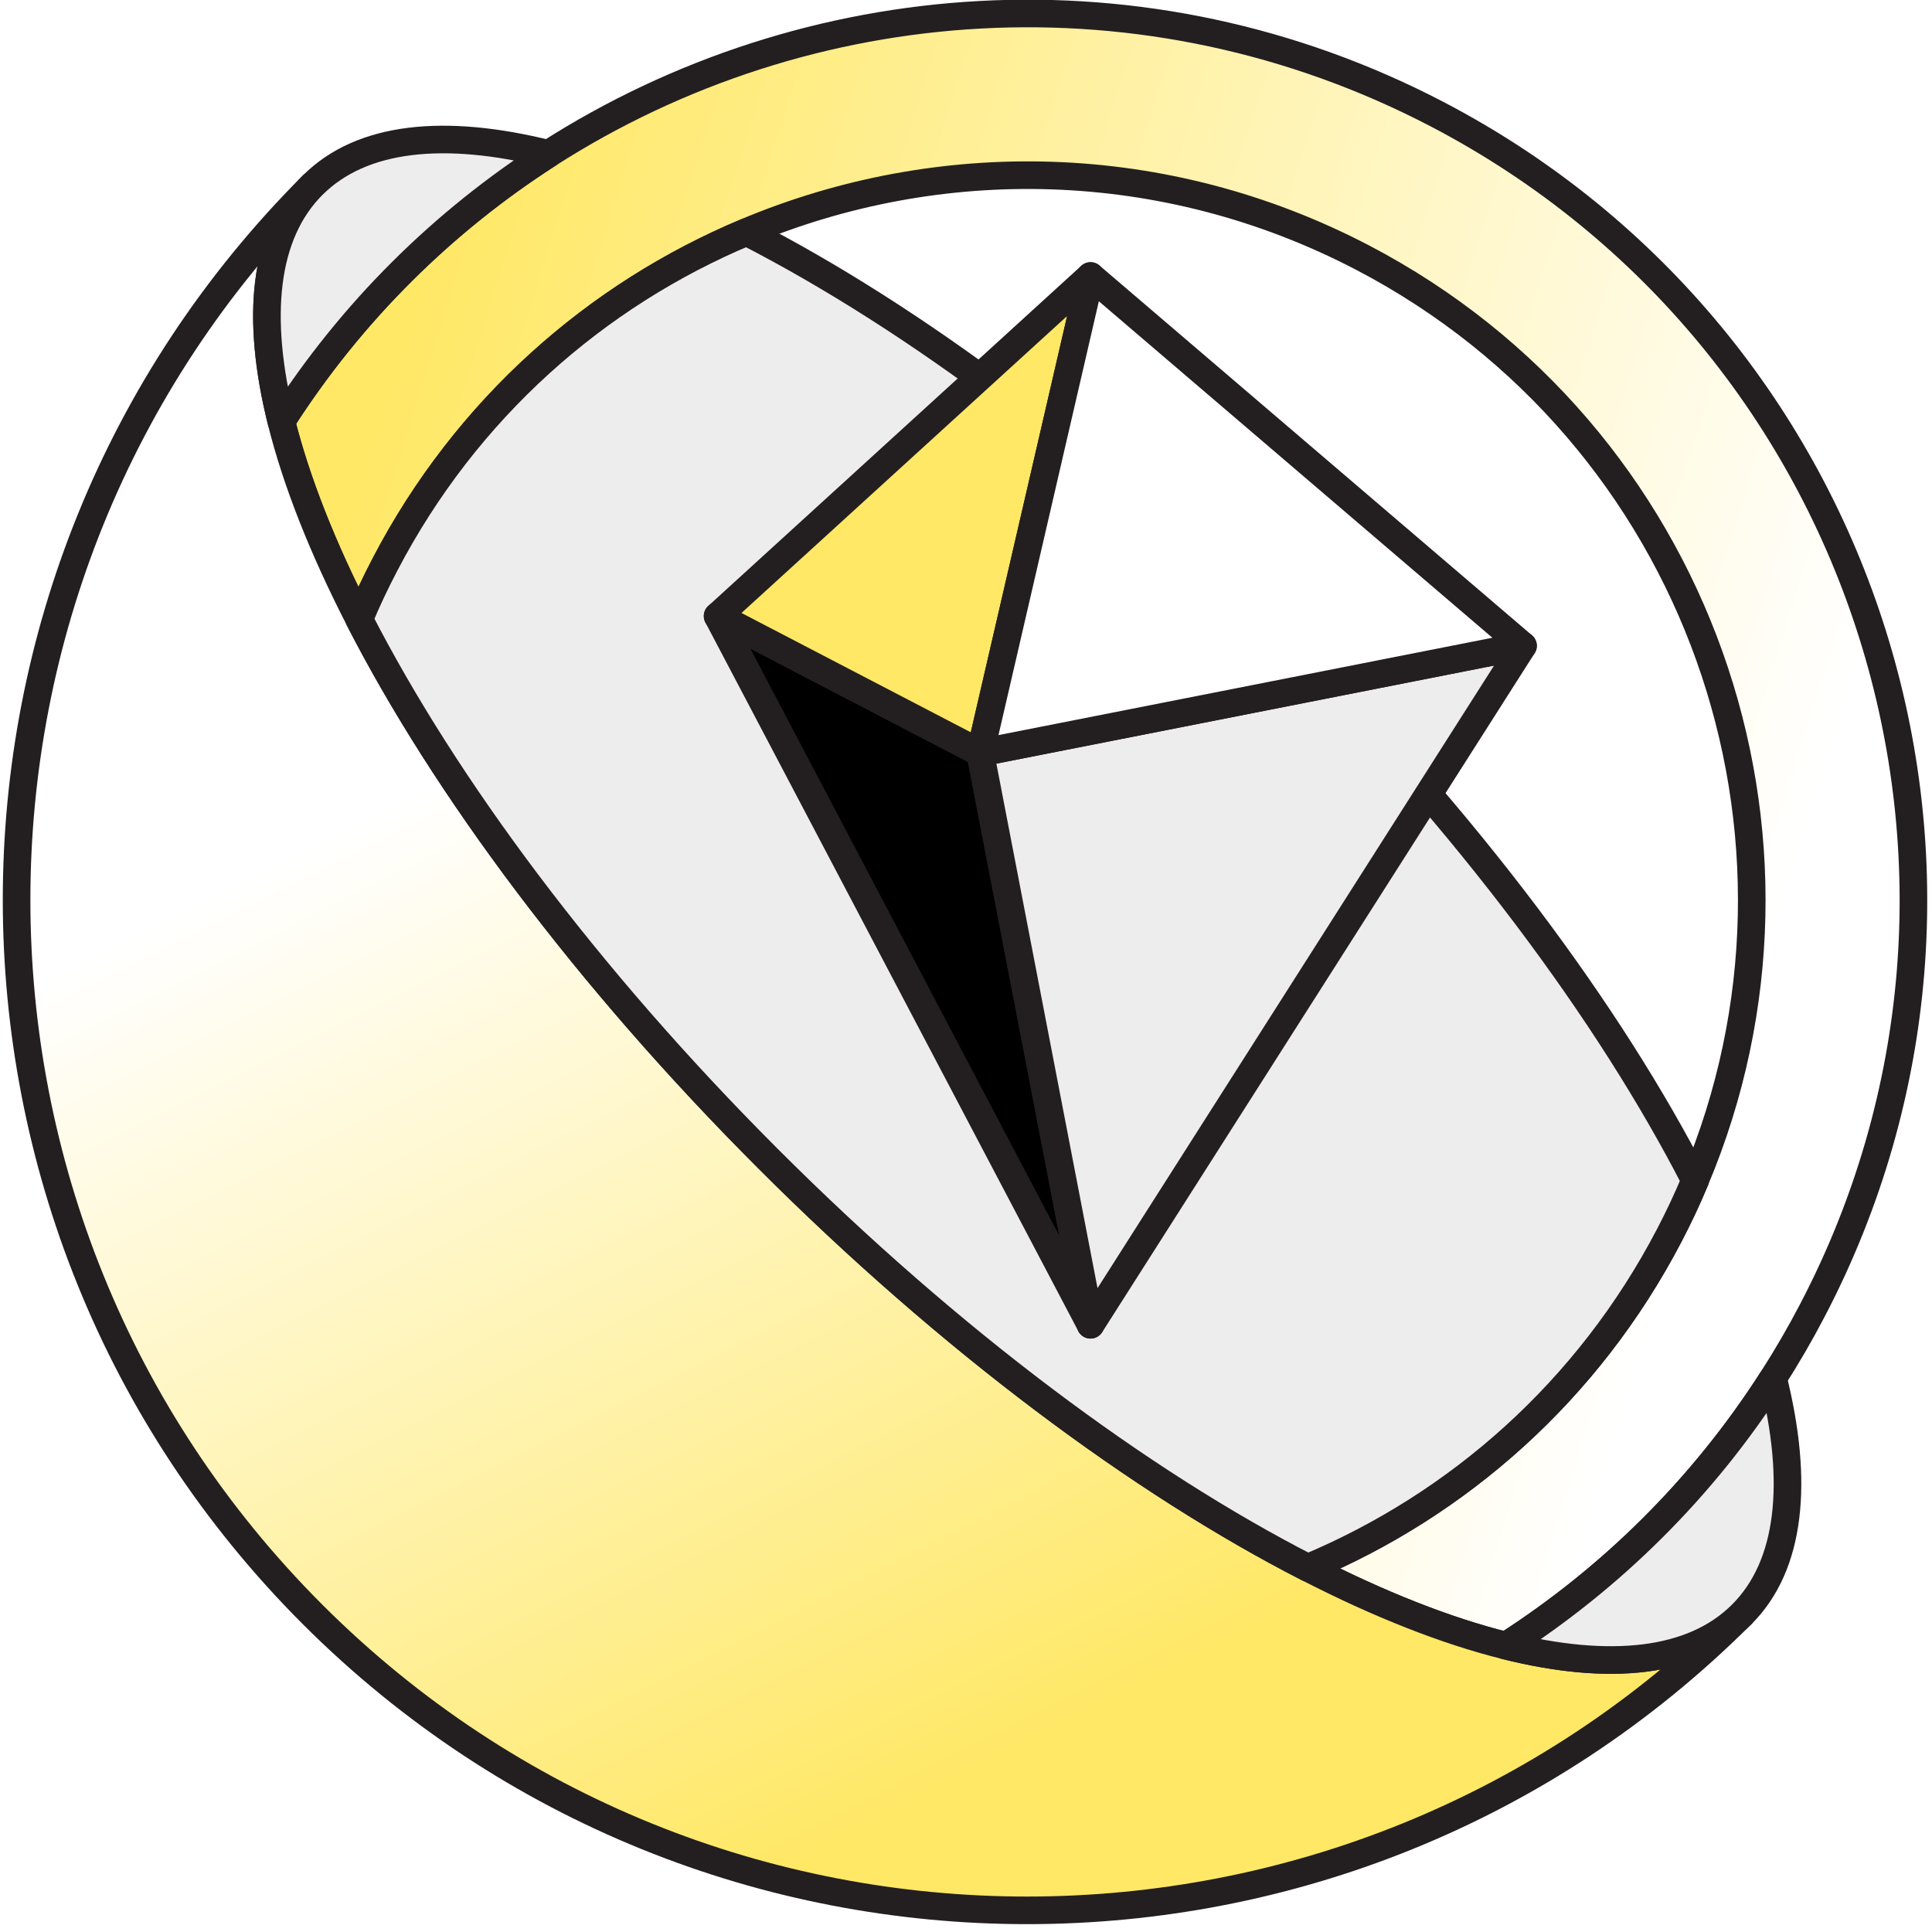
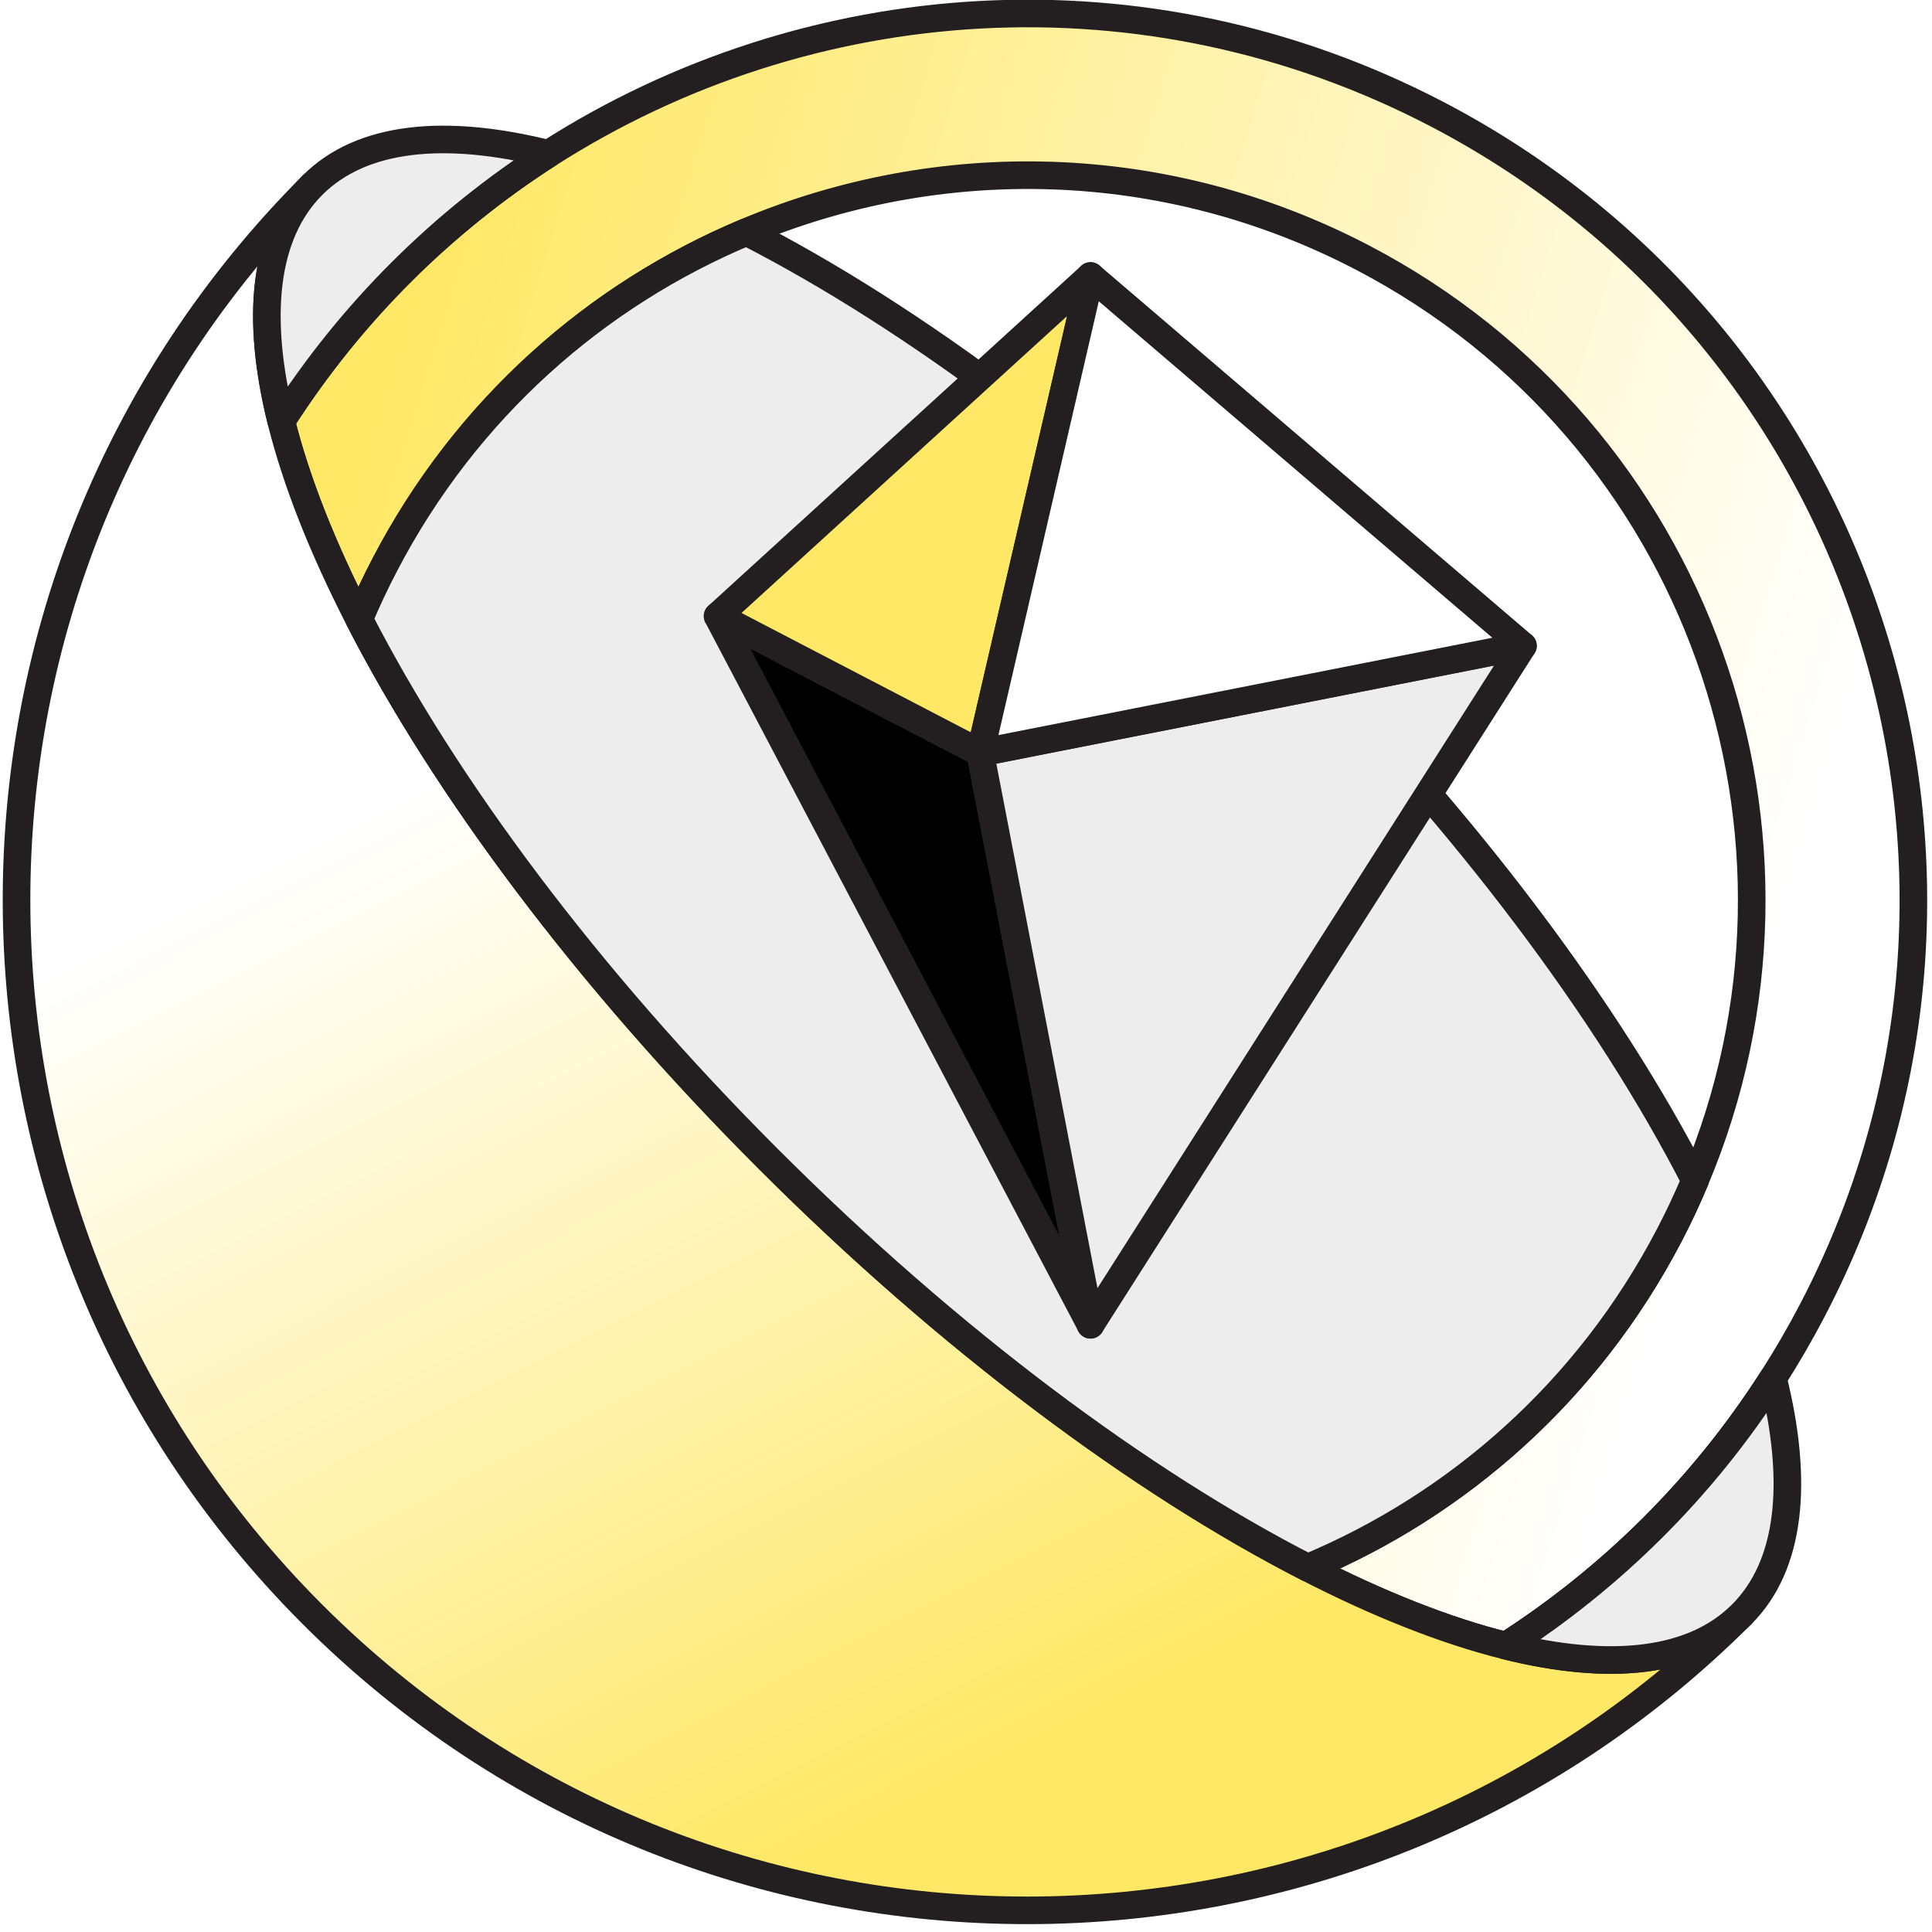
<svg xmlns="http://www.w3.org/2000/svg" width="35" height="35" viewBox="0 0 35 35" fill="none">
-   <g clip-path="url(#clip0_11254_24839)">
+   <g clip-path="url(#clip0_7303_20192)">
    <rect width="35" height="35" fill="white" />
-     <path d="M23.692 28.4C20.213 29.861 16.134 29.817 12.53 27.934C6.434 24.748 3.883 17.445 6.509 11.219C5.846 9.928 5.368 8.718 5.097 7.633C4.843 8.03 4.604 8.441 4.381 8.866C0.275 16.723 3.316 26.423 11.175 30.529C16.466 33.294 22.593 32.818 27.283 29.814C26.196 29.543 24.984 29.065 23.692 28.4Z" fill="url(#paint0_linear_11254_24839)" stroke="#231F20" stroke-width="0.5" stroke-linecap="round" stroke-linejoin="round" />
-     <path d="M32.835 23.735C32.613 24.161 32.374 24.572 32.12 24.969C30.843 26.966 29.18 28.595 27.282 29.814C26.195 29.543 24.983 29.065 23.691 28.4C26.413 27.261 28.768 25.199 30.24 22.379C30.412 22.051 30.568 21.719 30.708 21.383C33.333 15.156 30.782 7.853 24.687 4.668C21.082 2.785 17.003 2.741 13.525 4.201C10.802 5.341 8.448 7.402 6.975 10.223C6.804 10.551 6.647 10.882 6.508 11.219C5.845 9.928 5.367 8.718 5.096 7.633C6.373 5.635 8.036 4.006 9.934 2.788C14.625 -0.216 20.751 -0.692 26.043 2.073C33.9 6.179 36.941 15.878 32.835 23.735Z" fill="url(#paint1_linear_11254_24839)" stroke="#231F20" stroke-width="0.5" stroke-linecap="round" stroke-linejoin="round" />
-     <path d="M31.553 29.245C24.403 36.395 12.812 36.395 5.663 29.247C-1.487 22.099 -1.487 10.506 5.663 3.355C4.777 4.242 4.627 5.748 5.096 7.633C5.367 8.719 5.845 9.928 6.508 11.219C8.058 14.24 10.621 17.696 13.918 20.993C17.214 24.29 20.671 26.852 23.691 28.401C24.984 29.065 26.195 29.543 27.282 29.814C29.164 30.282 30.668 30.13 31.553 29.245Z" fill="url(#paint2_linear_11254_24839)" stroke="#231F20" stroke-width="0.5" stroke-linecap="round" stroke-linejoin="round" />
-     <path d="M9.935 2.788C8.037 4.007 6.374 5.636 5.097 7.633C4.627 5.748 4.777 4.242 5.664 3.355C6.551 2.468 8.053 2.319 9.935 2.788Z" fill="#EDEDED" stroke="#231F20" stroke-width="0.5" stroke-linecap="round" stroke-linejoin="round" />
-     <path d="M23.691 28.402C20.67 26.854 17.214 24.291 13.917 20.994C10.621 17.698 8.058 14.241 6.508 11.22C6.647 10.884 6.804 10.552 6.976 10.224C8.448 7.404 10.802 5.342 13.525 4.203C16.546 5.751 20.002 8.314 23.299 11.611C26.595 14.907 29.158 18.364 30.708 21.384C30.568 21.721 30.412 22.052 30.24 22.381C28.768 25.201 26.414 27.262 23.691 28.402Z" fill="#EDEDED" stroke="#231F20" stroke-width="0.5" stroke-linecap="round" stroke-linejoin="round" />
-     <path d="M31.554 29.245C30.669 30.13 29.165 30.281 27.283 29.814C29.181 28.595 30.844 26.966 32.121 24.969C32.591 26.854 32.441 28.36 31.554 29.245Z" fill="#EDEDED" stroke="#231F20" stroke-width="0.5" stroke-linecap="round" stroke-linejoin="round" />
-     <path d="M13 11.16L17.757 13.636L19.756 23.999L13 11.16Z" fill="black" stroke="#231F20" stroke-width="0.5" stroke-linecap="round" stroke-linejoin="round" />
+     <path d="M23.69 28.4C20.212 29.861 16.133 29.817 12.528 27.934C6.433 24.748 3.882 17.445 6.507 11.219C5.844 9.928 5.366 8.718 5.095 7.633C4.841 8.03 4.602 8.441 4.38 8.866C0.274 16.723 3.315 26.423 11.174 30.529C16.464 33.294 22.591 32.818 27.281 29.814C26.194 29.543 24.983 29.065 23.69 28.4Z" fill="url(#paint0_linear_7303_20192)" stroke="#231F20" stroke-width="0.5" stroke-linecap="round" stroke-linejoin="round" />
+     <path d="M32.834 23.735C32.612 24.161 32.373 24.572 32.119 24.969C30.842 26.966 29.179 28.595 27.281 29.814C26.194 29.543 24.983 29.065 23.69 28.4C26.413 27.261 28.767 25.199 30.24 22.379C30.411 22.051 30.568 21.719 30.707 21.383C33.333 15.156 30.781 7.853 24.686 4.668C21.082 2.785 17.003 2.741 13.524 4.201C10.802 5.341 8.447 7.402 6.975 10.223C6.803 10.551 6.647 10.882 6.507 11.219C5.844 9.928 5.366 8.718 5.095 7.633C6.372 5.635 8.035 4.006 9.933 2.788C14.625 -0.216 20.75 -0.692 26.043 2.073C33.9 6.179 36.94 15.878 32.834 23.735Z" fill="url(#paint1_linear_7303_20192)" stroke="#231F20" stroke-width="0.5" stroke-linecap="round" stroke-linejoin="round" />
+     <path d="M31.552 29.245C24.402 36.395 12.811 36.395 5.662 29.247C-1.488 22.099 -1.488 10.506 5.662 3.355C4.776 4.242 4.626 5.748 5.095 7.633C5.366 8.719 5.844 9.928 6.507 11.219C8.057 14.24 10.62 17.696 13.917 20.993C17.213 24.29 20.67 26.852 23.69 28.401C24.983 29.065 26.194 29.543 27.281 29.814C29.163 30.282 30.667 30.13 31.552 29.245Z" fill="url(#paint2_linear_7303_20192)" stroke="#231F20" stroke-width="0.5" stroke-linecap="round" stroke-linejoin="round" />
+     <path d="M9.933 2.787C8.035 4.006 6.373 5.635 5.095 7.632C4.626 5.747 4.776 4.241 5.662 3.354C6.549 2.468 8.052 2.318 9.933 2.787Z" fill="#EDEDED" stroke="#231F20" stroke-width="0.5" stroke-linecap="round" stroke-linejoin="round" />
+     <path d="M23.69 28.401C20.669 26.853 17.213 24.29 13.916 20.993C10.62 17.697 8.057 14.24 6.507 11.219C6.647 10.883 6.803 10.551 6.975 10.223C8.447 7.403 10.801 5.341 13.524 4.202C16.545 5.75 20.001 8.313 23.298 11.61C26.594 14.906 29.157 18.363 30.707 21.384C30.567 21.72 30.411 22.052 30.239 22.38C28.767 25.2 26.413 27.262 23.69 28.401Z" fill="#EDEDED" stroke="#231F20" stroke-width="0.5" stroke-linecap="round" stroke-linejoin="round" />
+     <path d="M31.552 29.245C30.667 30.13 29.163 30.281 27.281 29.814C29.179 28.595 30.842 26.966 32.119 24.969C32.589 26.854 32.439 28.36 31.552 29.245Z" fill="#EDEDED" stroke="#231F20" stroke-width="0.5" stroke-linecap="round" stroke-linejoin="round" />
+     <path d="M13 11.161L17.757 13.637L19.756 24L13 11.161Z" fill="black" stroke="#231F20" stroke-width="0.5" stroke-linecap="round" stroke-linejoin="round" />
    <path d="M13 11.161L17.757 13.637L19.756 5L13 11.161Z" fill="#FFE866" stroke="#231F20" stroke-width="0.5" stroke-linecap="round" stroke-linejoin="round" />
-     <path d="M27.591 11.699L17.758 13.637L19.756 24L27.591 11.699Z" fill="#EDEDED" stroke="#231F20" stroke-width="0.5" stroke-linecap="round" stroke-linejoin="round" />
-     <path d="M27.591 11.699L17.758 13.637L19.756 5L27.591 11.699Z" fill="white" stroke="#231F20" stroke-width="0.5" stroke-linecap="round" stroke-linejoin="round" />
+     <path d="M27.59 11.699L17.757 13.637L19.755 24L27.59 11.699Z" fill="#EDEDED" stroke="#231F20" stroke-width="0.5" stroke-linecap="round" stroke-linejoin="round" />
+     <path d="M27.59 11.699L17.757 13.637L19.755 5L27.59 11.699Z" fill="white" stroke="#231F20" stroke-width="0.5" stroke-linecap="round" stroke-linejoin="round" />
  </g>
  <defs>
-     <linearGradient id="paint0_linear_11254_24839" x1="9.791" y1="19.936" x2="27.283" y2="19.951" gradientUnits="userSpaceOnUse">
+     <linearGradient id="paint0_linear_7303_20192" x1="9.789" y1="19.936" x2="27.281" y2="19.951" gradientUnits="userSpaceOnUse">
      <stop stop-color="white" />
      <stop offset="1" stop-color="#FFE866" />
    </linearGradient>
-     <linearGradient id="paint1_linear_11254_24839" x1="32.212" y1="16.851" x2="6.467" y2="8.775" gradientUnits="userSpaceOnUse">
+     <linearGradient id="paint1_linear_7303_20192" x1="32.211" y1="16.851" x2="6.467" y2="8.775" gradientUnits="userSpaceOnUse">
      <stop stop-color="white" />
      <stop offset="1" stop-color="#FFE866" />
    </linearGradient>
-     <linearGradient id="paint2_linear_11254_24839" x1="5.836" y1="15.223" x2="14.999" y2="33.436" gradientUnits="userSpaceOnUse">
+     <linearGradient id="paint2_linear_7303_20192" x1="5.835" y1="15.223" x2="14.998" y2="33.436" gradientUnits="userSpaceOnUse">
      <stop stop-color="white" />
      <stop offset="1" stop-color="#FFE866" />
    </linearGradient>
-     <clipPath id="clip0_11254_24839">
+     <clipPath id="clip0_7303_20192">
      <rect width="35" height="35" fill="white" />
    </clipPath>
  </defs>
</svg>
